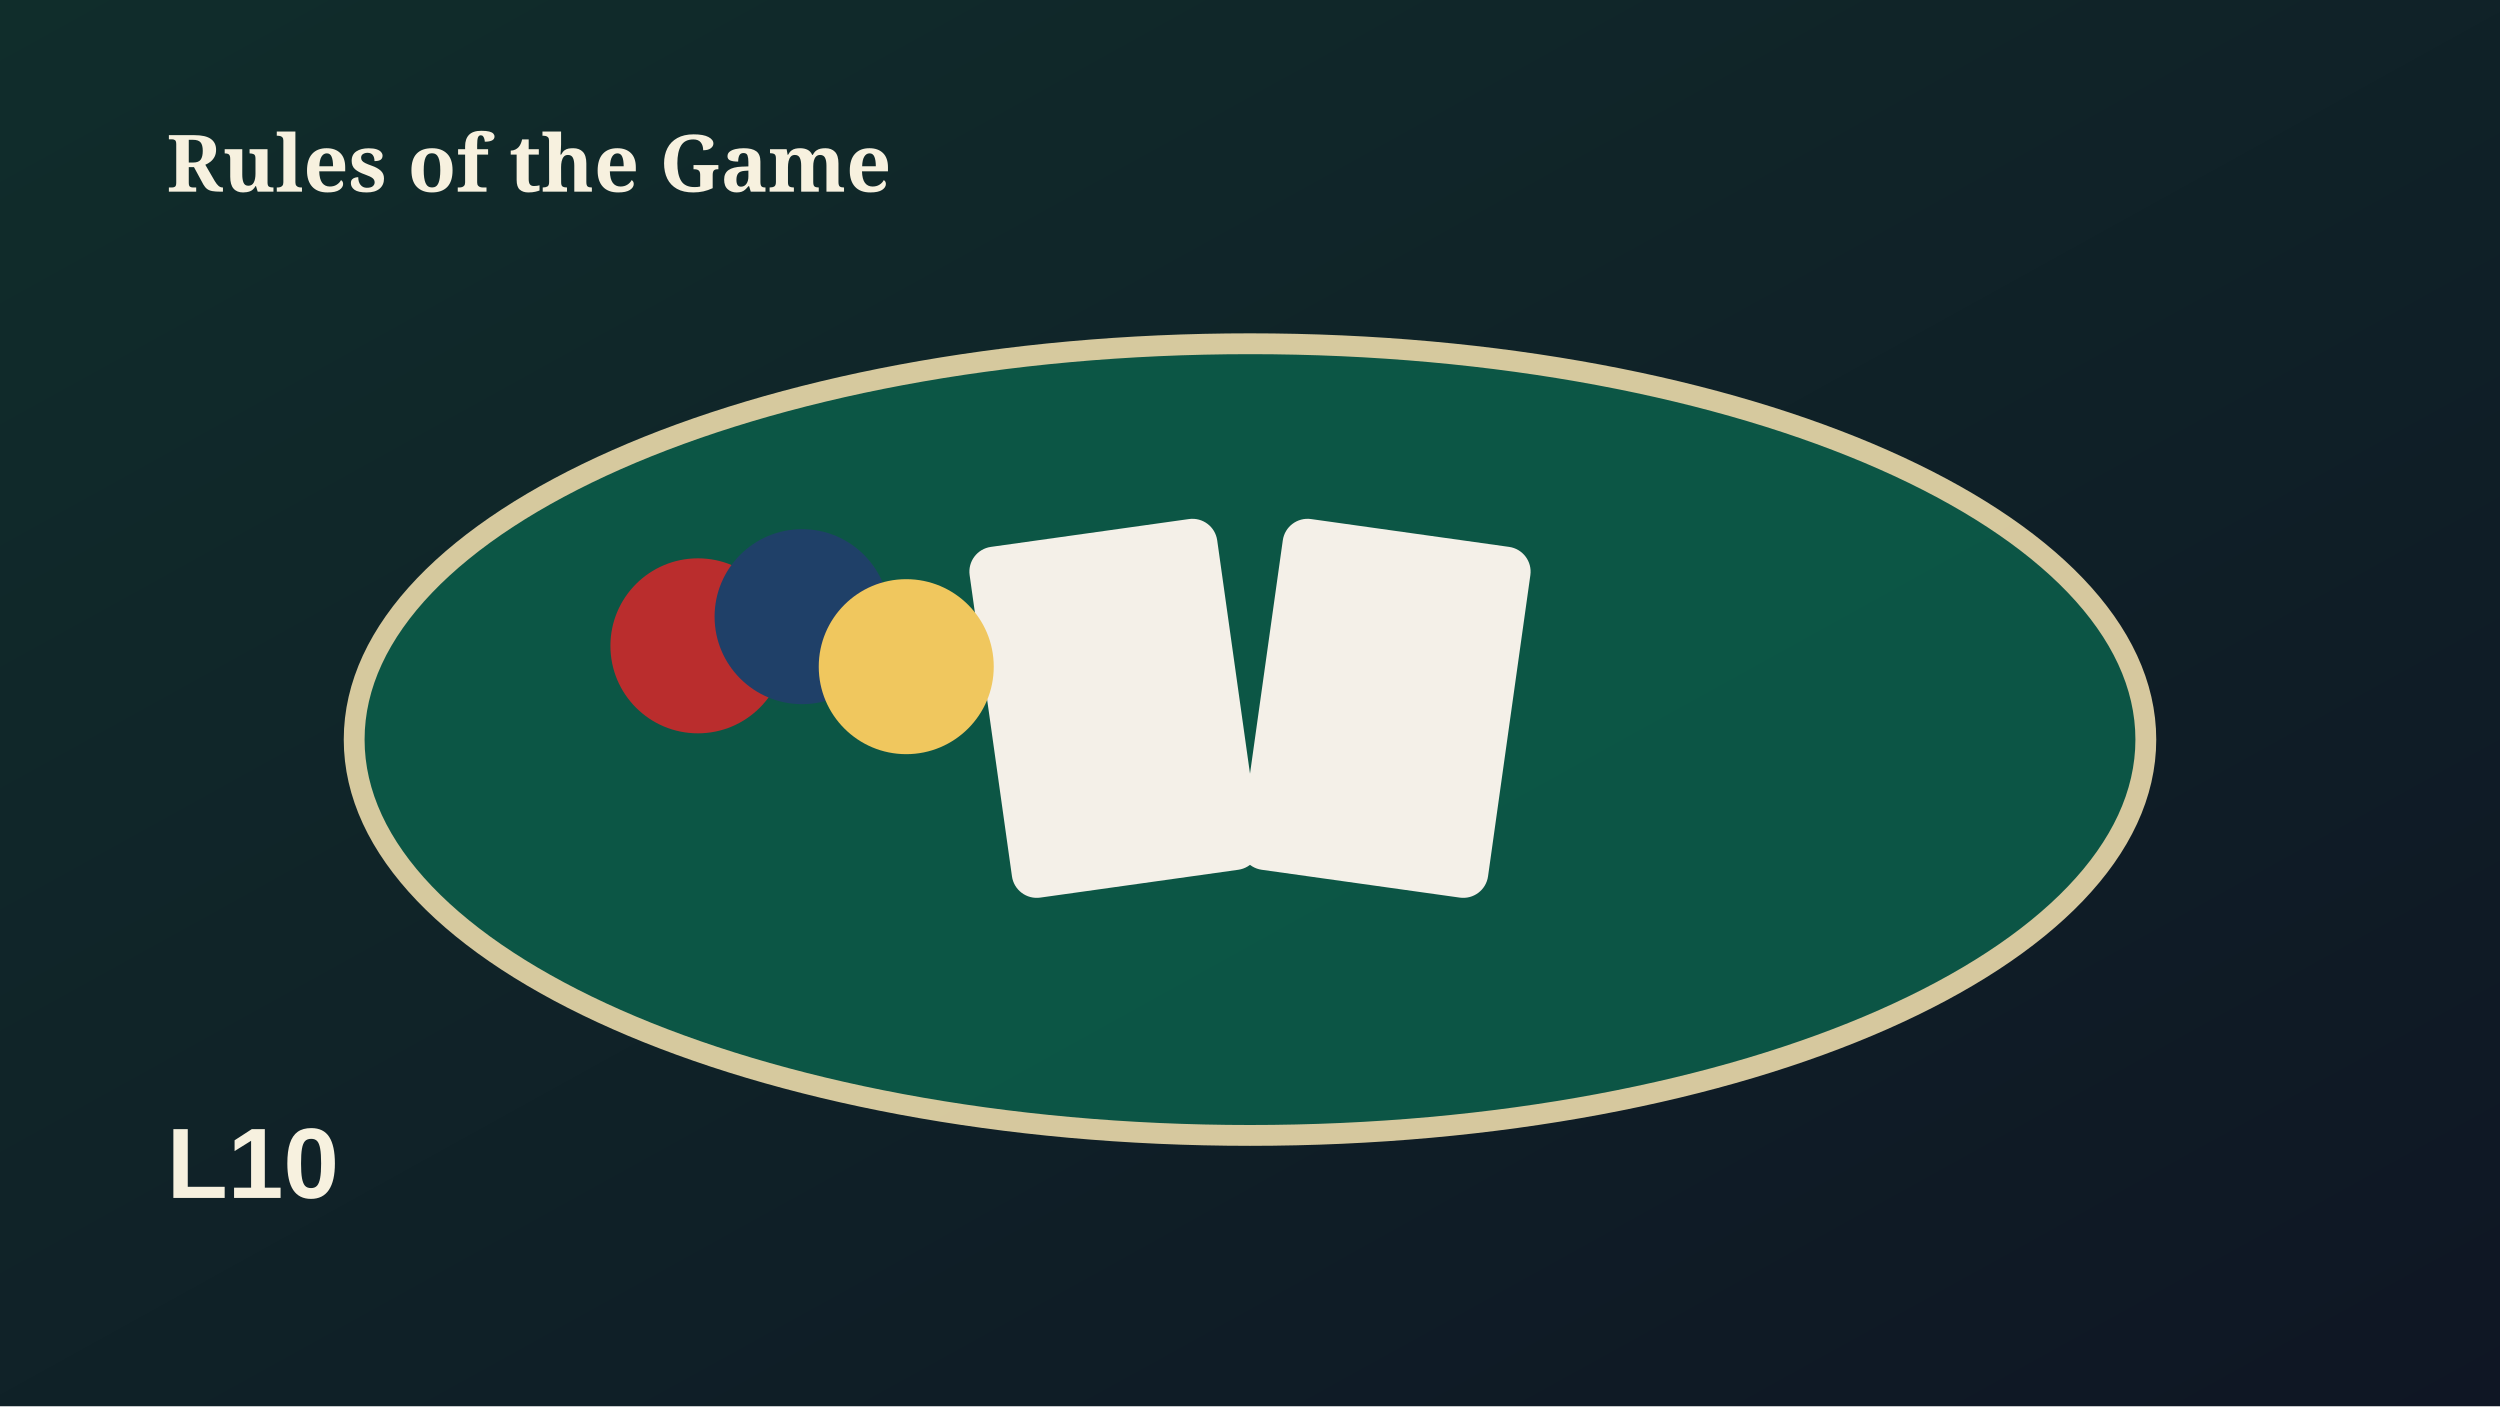
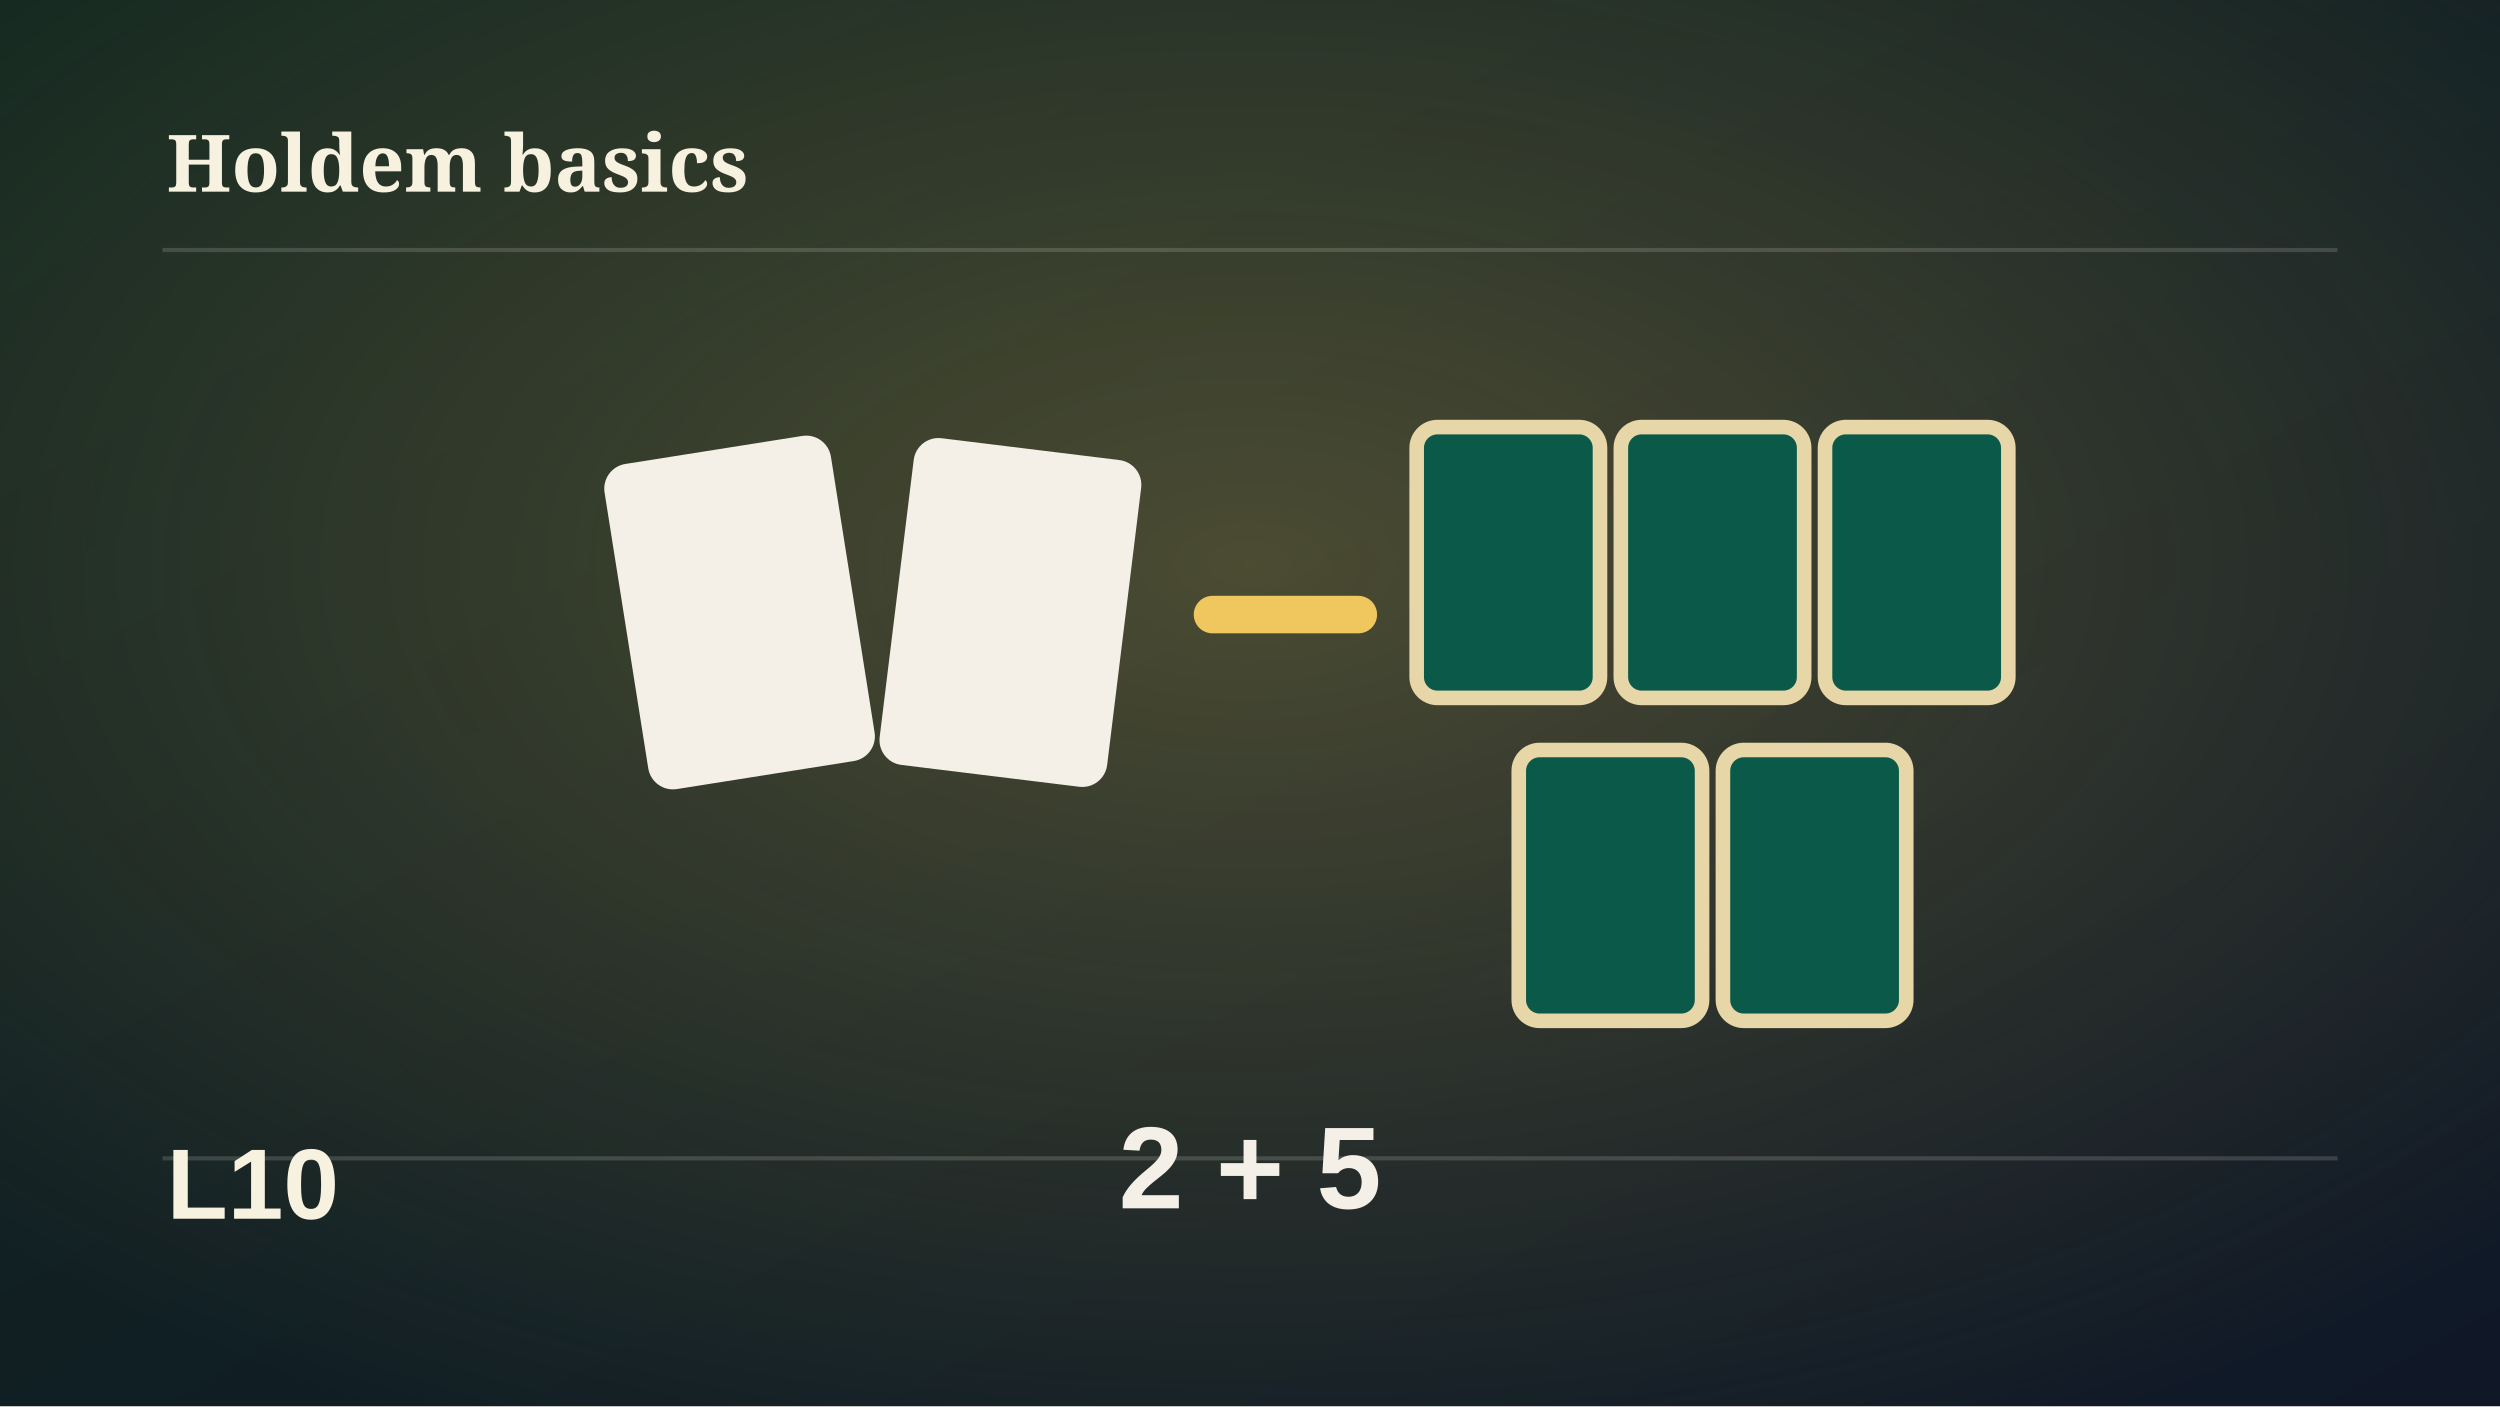
<svg xmlns="http://www.w3.org/2000/svg" width="1200" height="675" viewBox="0 0 1200 675" role="img" aria-labelledby="title desc">
  <defs>
-     <linearGradient id="g" x1="0" x2="1" y1="0" y2="1">
-       <stop offset="0" stop-color="#102d2b" />
-       <stop offset="1" stop-color="#0f1624" />
+     <linearGradient id="bg" x1="0" x2="1" y1="0" y2="1">
+       <stop offset="0" stop-color="#112620" />
+       <stop offset="1" stop-color="#101827" />
    </linearGradient>
+     <radialGradient id="glow" cx="50%" cy="40%" r="70%">
+       <stop offset="0" stop-color="#f0c75e" stop-opacity=".26" />
+       <stop offset="1" stop-color="#f0c75e" stop-opacity="0" />
+     </radialGradient>
  </defs>
-   <rect width="1200" height="675" fill="url(#g)" />
-   <ellipse cx="600" cy="355" rx="430" ry="190" fill="#0c5a48" stroke="#e7d7a8" stroke-width="10" opacity=".92" />
-   <rect x="475" y="255" width="120" height="170" rx="12" fill="#f4f0e8" transform="rotate(-8 535 340)" />
-   <rect x="605" y="255" width="120" height="170" rx="12" fill="#f4f0e8" transform="rotate(8 665 340)" />
-   <circle cx="335" cy="310" r="42" fill="#ba2d2d" />
-   <circle cx="385" cy="296" r="42" fill="#1f4068" />
-   <circle cx="435" cy="320" r="42" fill="#f0c75e" />
-   <text x="80" y="92" fill="#f7f1df" font-family="Georgia, serif" font-size="38" font-weight="700">Rules of the Game</text>
-   <text x="80" y="575" fill="#f7f1df" font-family="Arial, sans-serif" font-size="48" font-weight="700">L10</text>
+   <rect width="1200" height="675" fill="url(#bg)" />
+   <rect width="1200" height="675" fill="url(#glow)" />
+   <path d="M78 120h1044M78 556h1044" stroke="#f4f0e8" stroke-opacity=".16" stroke-width="2" />
+   <g aria-hidden="true">
+     <g>
+       <rect x="300" y="215" width="110" height="158" rx="12" fill="#f4f0e8" transform="rotate(-9 355 294)" />
+       <rect x="430" y="215" width="110" height="158" rx="12" fill="#f4f0e8" transform="rotate(7 485 294)" />
+     </g>
+     <path d="M582 295h70" stroke="#f0c75e" stroke-width="18" stroke-linecap="round" />
+     <g fill="#0b5a49" stroke="#e7d7a8" stroke-width="7">
+       <rect x="680" y="205" width="88" height="130" rx="10" />
+       <rect x="778" y="205" width="88" height="130" rx="10" />
+       <rect x="876" y="205" width="88" height="130" rx="10" />
+       <rect x="729" y="360" width="88" height="130" rx="10" />
+       <rect x="827" y="360" width="88" height="130" rx="10" />
+     </g>
+     <text x="600" y="580" text-anchor="middle" fill="#f4f0e8" font-family="Arial, sans-serif" font-size="56" font-weight="900">2 + 5</text>
+   </g>
+   <text x="80" y="92" fill="#f7f1df" font-family="Georgia, serif" font-size="38" font-weight="700">Holdem basics</text>
+   <text x="80" y="585" fill="#f7f1df" font-family="Arial, sans-serif" font-size="48" font-weight="900">L10</text>
</svg>
